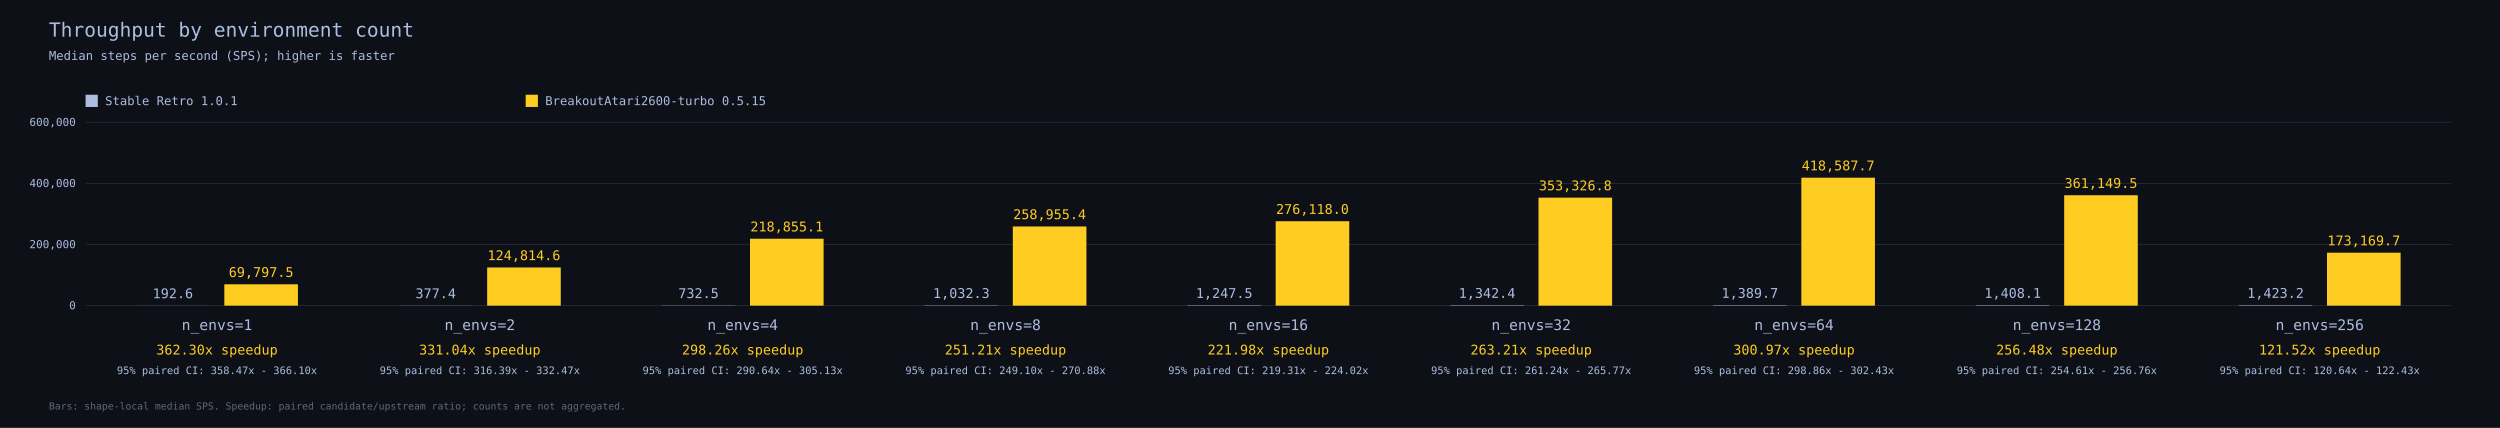
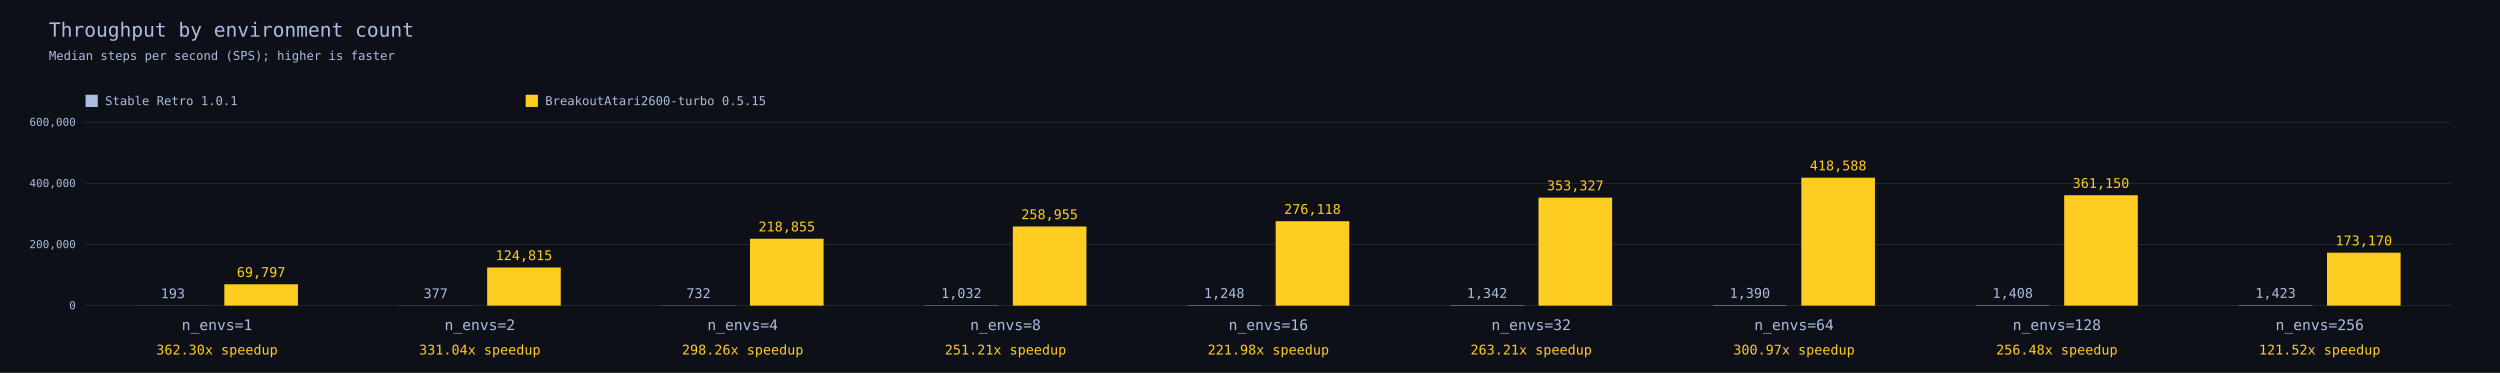
- <svg xmlns="http://www.w3.org/2000/svg" width="4090" height="700" viewBox="0 0 4090 700" role="img" aria-labelledby="title description">
+ <svg xmlns="http://www.w3.org/2000/svg" width="4090" height="610" viewBox="0 0 4090 610" role="img" aria-labelledby="title description">
  <rect width="100%" height="100%" fill="#0d1117" />
  <g font-family="monospace" fill="#acbde1">
    <text x="80" y="60" font-size="32">Throughput by environment count</text>
    <text x="80" y="98" font-size="20">Median steps per second (SPS); higher is faster</text>
    <rect x="140" y="155" width="20" height="20" fill="#acbde1" />
    <text x="172" y="172" font-size="20">Stable Retro 1.0.1</text>
    <rect x="860" y="155" width="20" height="20" fill="#ffcc22" />
    <text x="892" y="172" font-size="20">BreakoutAtari2600-turbo 0.5.15</text>
    <path d="M140 500.000 H4010" stroke="#606975" stroke-opacity="0.4" />
    <text x="124" y="506.000" text-anchor="end" font-size="18">0</text>
    <path d="M140 400.000 H4010" stroke="#606975" stroke-opacity="0.4" />
    <text x="124" y="406.000" text-anchor="end" font-size="18">200,000</text>
    <path d="M140 300.000 H4010" stroke="#606975" stroke-opacity="0.4" />
    <text x="124" y="306.000" text-anchor="end" font-size="18">400,000</text>
    <path d="M140 200.000 H4010" stroke="#606975" stroke-opacity="0.4" />
    <text x="124" y="206.000" text-anchor="end" font-size="18">600,000</text>
    <g data-n-envs="1">
-       <rect data-provider="left" data-sps="192.64882617994488" x="222.600" y="499.904" width="120.400" height="0.096" fill="#acbde1" />
-       <text x="282.800" y="487.904" text-anchor="middle" fill="#acbde1" font-size="22">192.6</text>
-       <rect data-provider="right" data-sps="69797.45612201637" x="367.000" y="465.101" width="120.400" height="34.899" fill="#ffcc22" />
-       <text x="427.200" y="453.101" text-anchor="middle" fill="#ffcc22" font-size="22">69,797.5</text>
+       <rect data-provider="left" data-sps="192.64882617994488" x="222.600" y="499.904" width="120.400" height="0.096" fill="#acbde1">
+         </rect>
+       <text x="282.800" y="487.904" text-anchor="middle" fill="#acbde1" font-size="22">193</text>
+       <rect data-provider="right" data-sps="69797.45612201637" x="367.000" y="465.101" width="120.400" height="34.899" fill="#ffcc22">
+         </rect>
+       <text x="427.200" y="453.101" text-anchor="middle" fill="#ffcc22" font-size="22">69,797</text>
      <text x="355.000" y="540" text-anchor="middle" font-size="24">n_envs=1</text>
      <text x="355.000" y="580" text-anchor="middle" fill="#ffcc22" font-size="22">362.30x speedup</text>
-       <text x="355.000" y="612" text-anchor="middle" font-size="17">95% paired CI: 358.47x - 366.10x</text>
    </g>
    <g data-n-envs="2">
-       <rect data-provider="left" data-sps="377.41150165629034" x="652.600" y="499.811" width="120.400" height="0.189" fill="#acbde1" />
-       <text x="712.800" y="487.811" text-anchor="middle" fill="#acbde1" font-size="22">377.4</text>
-       <rect data-provider="right" data-sps="124814.61841012655" x="797.000" y="437.593" width="120.400" height="62.407" fill="#ffcc22" />
-       <text x="857.200" y="425.593" text-anchor="middle" fill="#ffcc22" font-size="22">124,814.6</text>
+       <rect data-provider="left" data-sps="377.41150165629034" x="652.600" y="499.811" width="120.400" height="0.189" fill="#acbde1">
+         </rect>
+       <text x="712.800" y="487.811" text-anchor="middle" fill="#acbde1" font-size="22">377</text>
+       <rect data-provider="right" data-sps="124814.61841012655" x="797.000" y="437.593" width="120.400" height="62.407" fill="#ffcc22">
+         </rect>
+       <text x="857.200" y="425.593" text-anchor="middle" fill="#ffcc22" font-size="22">124,815</text>
      <text x="785.000" y="540" text-anchor="middle" font-size="24">n_envs=2</text>
      <text x="785.000" y="580" text-anchor="middle" fill="#ffcc22" font-size="22">331.04x speedup</text>
-       <text x="785.000" y="612" text-anchor="middle" font-size="17">95% paired CI: 316.39x - 332.47x</text>
    </g>
    <g data-n-envs="4">
-       <rect data-provider="left" data-sps="732.4865964314062" x="1082.600" y="499.634" width="120.400" height="0.366" fill="#acbde1" />
-       <text x="1142.800" y="487.634" text-anchor="middle" fill="#acbde1" font-size="22">732.5</text>
-       <rect data-provider="right" data-sps="218855.14319058336" x="1227.000" y="390.572" width="120.400" height="109.428" fill="#ffcc22" />
-       <text x="1287.200" y="378.572" text-anchor="middle" fill="#ffcc22" font-size="22">218,855.1</text>
+       <rect data-provider="left" data-sps="732.4865964314062" x="1082.600" y="499.634" width="120.400" height="0.366" fill="#acbde1">
+         </rect>
+       <text x="1142.800" y="487.634" text-anchor="middle" fill="#acbde1" font-size="22">732</text>
+       <rect data-provider="right" data-sps="218855.14319058336" x="1227.000" y="390.572" width="120.400" height="109.428" fill="#ffcc22">
+         </rect>
+       <text x="1287.200" y="378.572" text-anchor="middle" fill="#ffcc22" font-size="22">218,855</text>
      <text x="1215.000" y="540" text-anchor="middle" font-size="24">n_envs=4</text>
      <text x="1215.000" y="580" text-anchor="middle" fill="#ffcc22" font-size="22">298.26x speedup</text>
-       <text x="1215.000" y="612" text-anchor="middle" font-size="17">95% paired CI: 290.64x - 305.13x</text>
    </g>
    <g data-n-envs="8">
-       <rect data-provider="left" data-sps="1032.2523001071434" x="1512.600" y="499.484" width="120.400" height="0.516" fill="#acbde1" />
-       <text x="1572.800" y="487.484" text-anchor="middle" fill="#acbde1" font-size="22">1,032.3</text>
-       <rect data-provider="right" data-sps="258955.42646216365" x="1657.000" y="370.522" width="120.400" height="129.478" fill="#ffcc22" />
-       <text x="1717.200" y="358.522" text-anchor="middle" fill="#ffcc22" font-size="22">258,955.4</text>
+       <rect data-provider="left" data-sps="1032.2523001071434" x="1512.600" y="499.484" width="120.400" height="0.516" fill="#acbde1">
+         </rect>
+       <text x="1572.800" y="487.484" text-anchor="middle" fill="#acbde1" font-size="22">1,032</text>
+       <rect data-provider="right" data-sps="258955.42646216365" x="1657.000" y="370.522" width="120.400" height="129.478" fill="#ffcc22">
+         </rect>
+       <text x="1717.200" y="358.522" text-anchor="middle" fill="#ffcc22" font-size="22">258,955</text>
      <text x="1645.000" y="540" text-anchor="middle" font-size="24">n_envs=8</text>
      <text x="1645.000" y="580" text-anchor="middle" fill="#ffcc22" font-size="22">251.21x speedup</text>
-       <text x="1645.000" y="612" text-anchor="middle" font-size="17">95% paired CI: 249.10x - 270.88x</text>
    </g>
    <g data-n-envs="16">
-       <rect data-provider="left" data-sps="1247.5403221764454" x="1942.600" y="499.376" width="120.400" height="0.624" fill="#acbde1" />
-       <text x="2002.800" y="487.376" text-anchor="middle" fill="#acbde1" font-size="22">1,247.5</text>
-       <rect data-provider="right" data-sps="276117.99861899996" x="2087.000" y="361.941" width="120.400" height="138.059" fill="#ffcc22" />
-       <text x="2147.200" y="349.941" text-anchor="middle" fill="#ffcc22" font-size="22">276,118.0</text>
+       <rect data-provider="left" data-sps="1247.5403221764454" x="1942.600" y="499.376" width="120.400" height="0.624" fill="#acbde1">
+         </rect>
+       <text x="2002.800" y="487.376" text-anchor="middle" fill="#acbde1" font-size="22">1,248</text>
+       <rect data-provider="right" data-sps="276117.99861899996" x="2087.000" y="361.941" width="120.400" height="138.059" fill="#ffcc22">
+         </rect>
+       <text x="2147.200" y="349.941" text-anchor="middle" fill="#ffcc22" font-size="22">276,118</text>
      <text x="2075.000" y="540" text-anchor="middle" font-size="24">n_envs=16</text>
      <text x="2075.000" y="580" text-anchor="middle" fill="#ffcc22" font-size="22">221.98x speedup</text>
-       <text x="2075.000" y="612" text-anchor="middle" font-size="17">95% paired CI: 219.31x - 224.02x</text>
    </g>
    <g data-n-envs="32">
-       <rect data-provider="left" data-sps="1342.3607550525423" x="2372.600" y="499.329" width="120.400" height="0.671" fill="#acbde1" />
-       <text x="2432.800" y="487.329" text-anchor="middle" fill="#acbde1" font-size="22">1,342.4</text>
-       <rect data-provider="right" data-sps="353326.7810414951" x="2517.000" y="323.337" width="120.400" height="176.663" fill="#ffcc22" />
-       <text x="2577.200" y="311.337" text-anchor="middle" fill="#ffcc22" font-size="22">353,326.8</text>
+       <rect data-provider="left" data-sps="1342.3607550525423" x="2372.600" y="499.329" width="120.400" height="0.671" fill="#acbde1">
+         </rect>
+       <text x="2432.800" y="487.329" text-anchor="middle" fill="#acbde1" font-size="22">1,342</text>
+       <rect data-provider="right" data-sps="353326.7810414951" x="2517.000" y="323.337" width="120.400" height="176.663" fill="#ffcc22">
+         </rect>
+       <text x="2577.200" y="311.337" text-anchor="middle" fill="#ffcc22" font-size="22">353,327</text>
      <text x="2505.000" y="540" text-anchor="middle" font-size="24">n_envs=32</text>
      <text x="2505.000" y="580" text-anchor="middle" fill="#ffcc22" font-size="22">263.21x speedup</text>
-       <text x="2505.000" y="612" text-anchor="middle" font-size="17">95% paired CI: 261.24x - 265.77x</text>
    </g>
    <g data-n-envs="64">
-       <rect data-provider="left" data-sps="1389.681125166189" x="2802.600" y="499.305" width="120.400" height="0.695" fill="#acbde1" />
-       <text x="2862.800" y="487.305" text-anchor="middle" fill="#acbde1" font-size="22">1,389.7</text>
-       <rect data-provider="right" data-sps="418587.6716885976" x="2947.000" y="290.706" width="120.400" height="209.294" fill="#ffcc22" />
-       <text x="3007.200" y="278.706" text-anchor="middle" fill="#ffcc22" font-size="22">418,587.7</text>
+       <rect data-provider="left" data-sps="1389.681125166189" x="2802.600" y="499.305" width="120.400" height="0.695" fill="#acbde1">
+         </rect>
+       <text x="2862.800" y="487.305" text-anchor="middle" fill="#acbde1" font-size="22">1,390</text>
+       <rect data-provider="right" data-sps="418587.6716885976" x="2947.000" y="290.706" width="120.400" height="209.294" fill="#ffcc22">
+         </rect>
+       <text x="3007.200" y="278.706" text-anchor="middle" fill="#ffcc22" font-size="22">418,588</text>
      <text x="2935.000" y="540" text-anchor="middle" font-size="24">n_envs=64</text>
      <text x="2935.000" y="580" text-anchor="middle" fill="#ffcc22" font-size="22">300.97x speedup</text>
-       <text x="2935.000" y="612" text-anchor="middle" font-size="17">95% paired CI: 298.86x - 302.43x</text>
    </g>
    <g data-n-envs="128">
-       <rect data-provider="left" data-sps="1408.1270792798941" x="3232.600" y="499.296" width="120.400" height="0.704" fill="#acbde1" />
-       <text x="3292.800" y="487.296" text-anchor="middle" fill="#acbde1" font-size="22">1,408.1</text>
-       <rect data-provider="right" data-sps="361149.52454765845" x="3377.000" y="319.425" width="120.400" height="180.575" fill="#ffcc22" />
-       <text x="3437.200" y="307.425" text-anchor="middle" fill="#ffcc22" font-size="22">361,149.5</text>
+       <rect data-provider="left" data-sps="1408.1270792798941" x="3232.600" y="499.296" width="120.400" height="0.704" fill="#acbde1">
+         </rect>
+       <text x="3292.800" y="487.296" text-anchor="middle" fill="#acbde1" font-size="22">1,408</text>
+       <rect data-provider="right" data-sps="361149.52454765845" x="3377.000" y="319.425" width="120.400" height="180.575" fill="#ffcc22">
+         </rect>
+       <text x="3437.200" y="307.425" text-anchor="middle" fill="#ffcc22" font-size="22">361,150</text>
      <text x="3365.000" y="540" text-anchor="middle" font-size="24">n_envs=128</text>
      <text x="3365.000" y="580" text-anchor="middle" fill="#ffcc22" font-size="22">256.48x speedup</text>
-       <text x="3365.000" y="612" text-anchor="middle" font-size="17">95% paired CI: 254.61x - 256.76x</text>
    </g>
    <g data-n-envs="256">
-       <rect data-provider="left" data-sps="1423.1579495724345" x="3662.600" y="499.288" width="120.400" height="0.712" fill="#acbde1" />
-       <text x="3722.800" y="487.288" text-anchor="middle" fill="#acbde1" font-size="22">1,423.2</text>
-       <rect data-provider="right" data-sps="173169.74524198193" x="3807.000" y="413.415" width="120.400" height="86.585" fill="#ffcc22" />
-       <text x="3867.200" y="401.415" text-anchor="middle" fill="#ffcc22" font-size="22">173,169.7</text>
+       <rect data-provider="left" data-sps="1423.1579495724345" x="3662.600" y="499.288" width="120.400" height="0.712" fill="#acbde1">
+         </rect>
+       <text x="3722.800" y="487.288" text-anchor="middle" fill="#acbde1" font-size="22">1,423</text>
+       <rect data-provider="right" data-sps="173169.74524198193" x="3807.000" y="413.415" width="120.400" height="86.585" fill="#ffcc22">
+         </rect>
+       <text x="3867.200" y="401.415" text-anchor="middle" fill="#ffcc22" font-size="22">173,170</text>
      <text x="3795.000" y="540" text-anchor="middle" font-size="24">n_envs=256</text>
      <text x="3795.000" y="580" text-anchor="middle" fill="#ffcc22" font-size="22">121.52x speedup</text>
-       <text x="3795.000" y="612" text-anchor="middle" font-size="17">95% paired CI: 120.64x - 122.43x</text>
    </g>
-     <text x="80" y="670" font-size="16" fill="#606975">Bars: shape-local median SPS. Speedup: paired candidate/upstream ratio; counts are not aggregated.</text>
  </g>
</svg>
